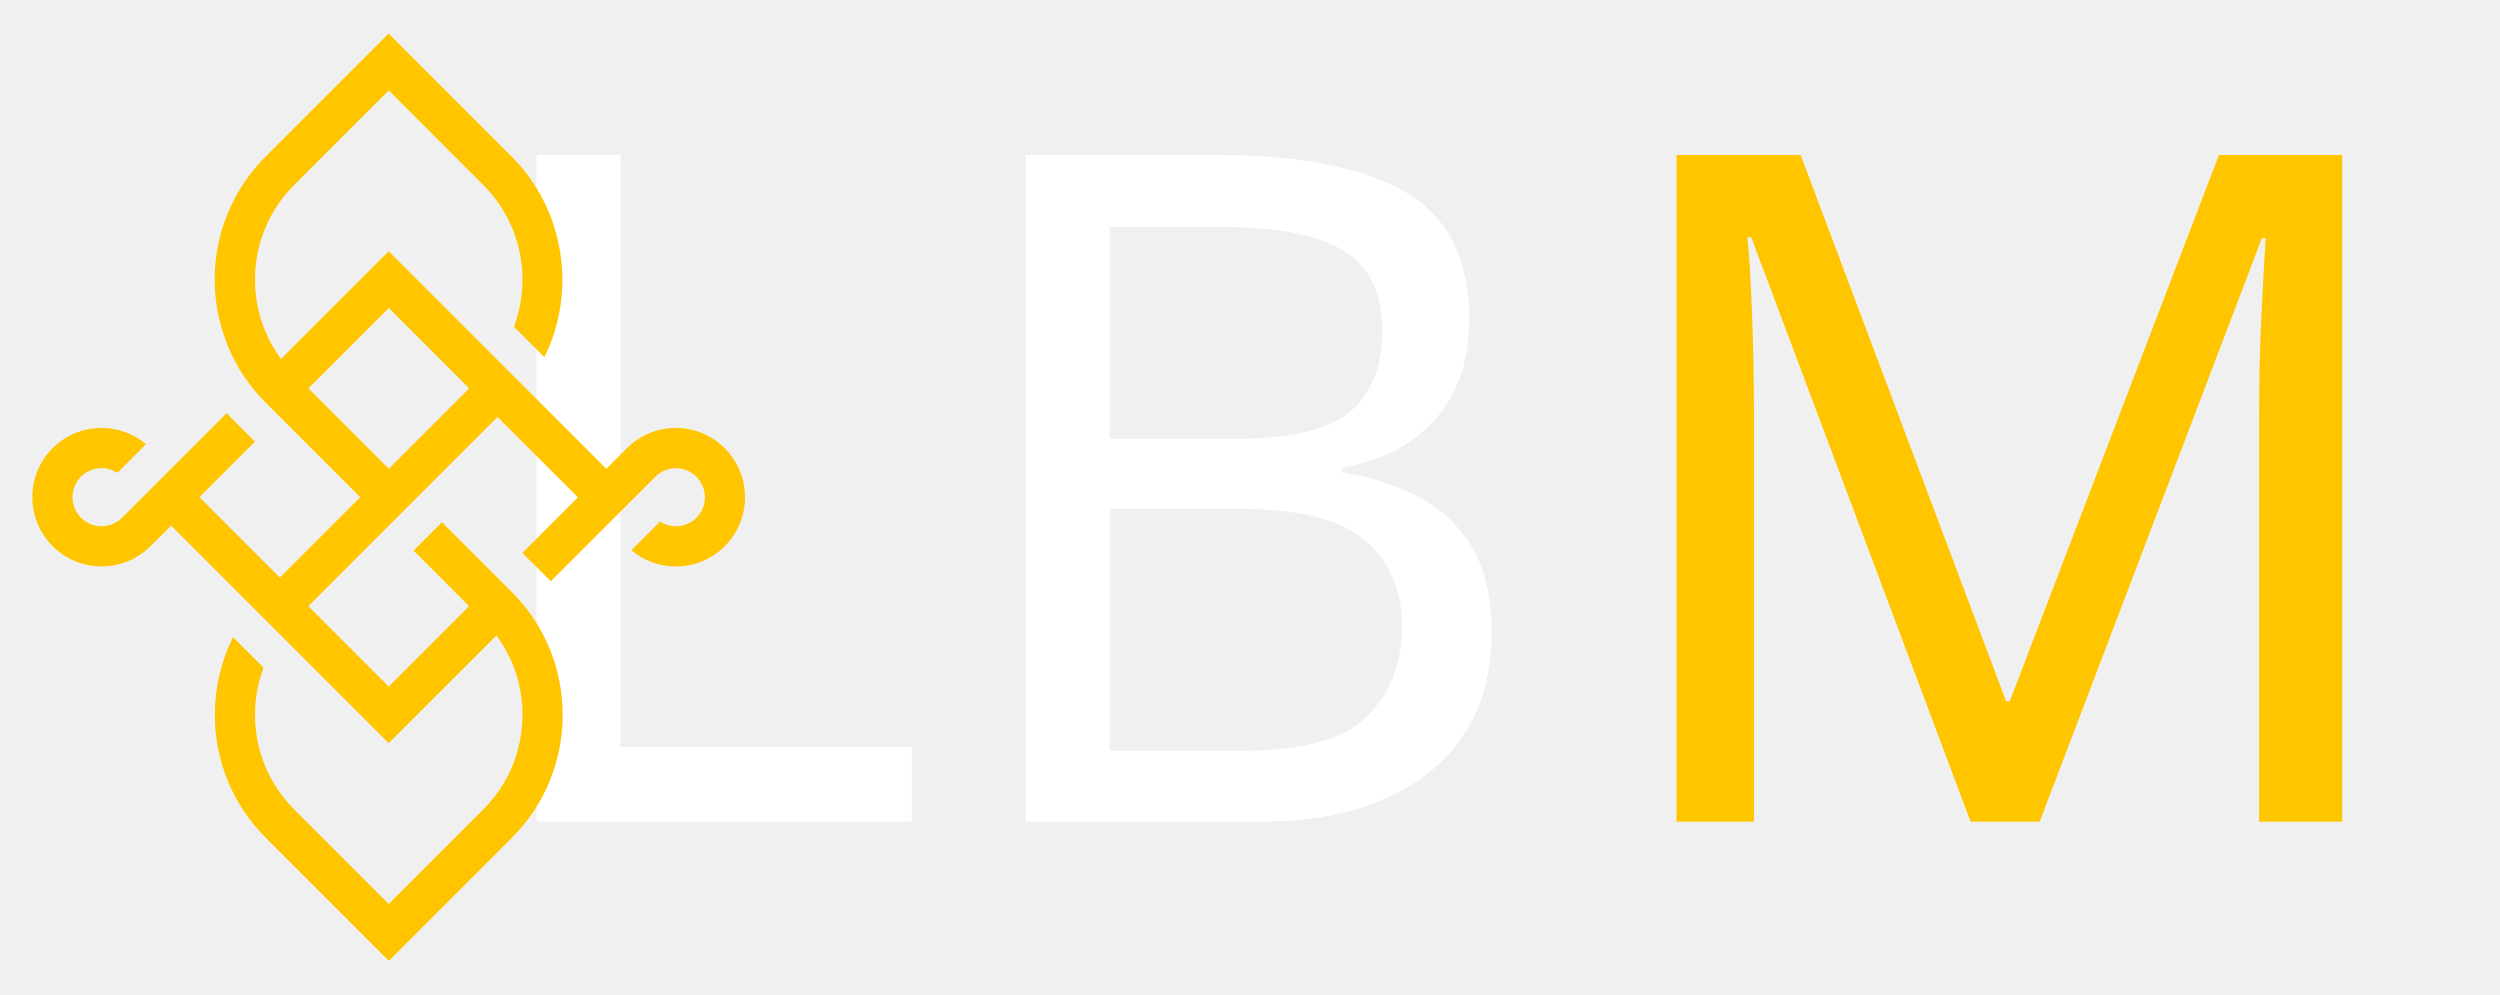
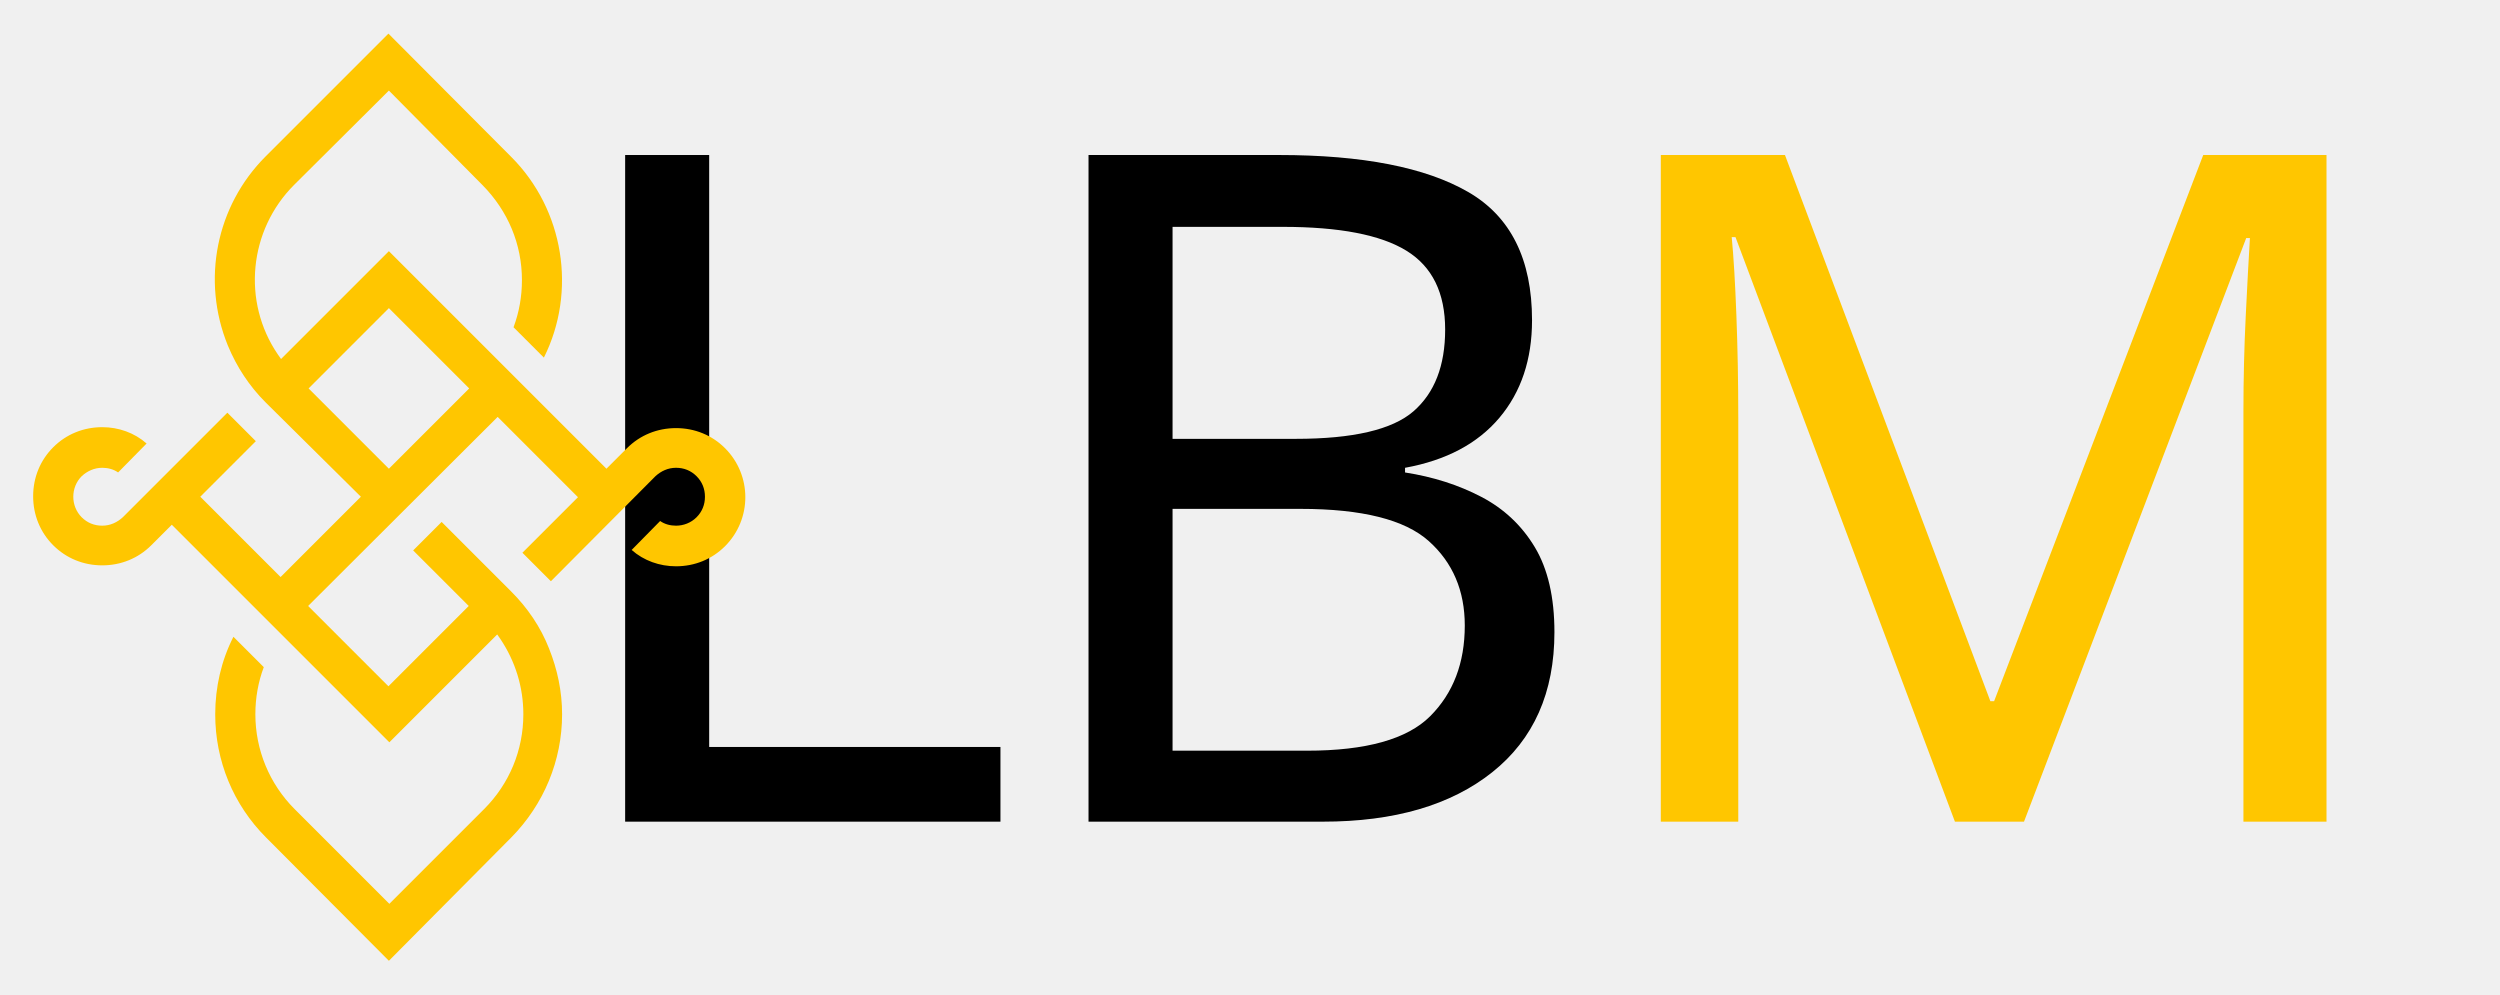
- <svg xmlns="http://www.w3.org/2000/svg" id="Layer_1" data-name="Layer 1" viewBox="0 0 535.5 213">
-   <defs>
-     <style>
-       .cls-1 {
-         stroke-width: 0px;
-       }
- 
-       .cls-1, .cls-2 {
-         fill: #ffc600;
-       }
- 
-       .cls-3 {
-         fill: #fff;
-       }
- 
-       .cls-4 {
-         font-family: MADEOuterSans-Thin, 'MADE Outer Sans';
-         font-size: 200px;
-         font-weight: 200;
-       }
-     </style>
-   </defs>
-   <text class="cls-4" transform="translate(95.5 176)">
-     <tspan class="cls-3" x="0" y="0">LB</tspan>
-     <tspan class="cls-2" x="244.2" y="0">M</tspan>
-   </text>
-   <path class="cls-1" d="M83.28,205.81l-26.35-26.35c-7.04-7.04-10.91-16.4-10.91-26.35,0-5.79,1.35-11.51,3.9-16.63l6.53,6.53c-1.21,3.23-1.83,6.62-1.83,10.1,0,7.65,2.98,14.85,8.39,20.26l20.26,20.26,20.26-20.26c5.41-5.41,8.39-12.61,8.39-20.26,0-5.77-1.7-11.32-4.91-16.05l-.65-.96-23.1,23.09-46.61-46.61-4.4,4.4c-2.8,2.8-6.52,4.34-10.49,4.34s-7.69-1.54-10.49-4.34c-2.8-2.8-4.34-6.52-4.34-10.49s1.54-7.69,4.34-10.49c2.79-2.79,6.51-4.33,10.47-4.33,3.52,0,6.87,1.22,9.54,3.47l-6.15,6.15c-1.01-.66-2.18-1.02-3.38-1.02-1.66,0-3.23.65-4.4,1.82-2.43,2.43-2.43,6.38,0,8.81,1.17,1.17,2.74,1.82,4.4,1.82s3.23-.65,4.4-1.82l22.39-22.39,6.08,6.09-11.9,11.9,17.22,17.22,17.22-17.22-20.26-20.26c-3.51-3.5-6.23-7.6-8.1-12.16-5.73-13.97-2.55-29.88,8.1-40.54l26.35-26.35,26.35,26.35c11.27,11.27,14.06,28.76,7,42.97l-6.52-6.52c1.21-3.23,1.83-6.62,1.83-10.1,0-7.65-2.98-14.85-8.39-20.26l-20.26-20.26-20.26,20.26c-9.69,9.69-11.15,24.96-3.48,36.31l.65.96,23.09-23.09,46.61,46.61,4.4-4.4c2.8-2.8,6.53-4.35,10.49-4.35s7.69,1.54,10.49,4.35c5.78,5.78,5.78,15.19,0,20.98-2.8,2.8-6.52,4.34-10.49,4.34-3.51,0-6.85-1.23-9.52-3.47l6.15-6.15c1.01.65,2.19,1.01,3.4,1.01,1.65,0,3.21-.64,4.38-1.81,1.18-1.18,1.82-2.74,1.82-4.4s-.65-3.23-1.82-4.4c-1.18-1.18-2.74-1.82-4.4-1.82s-3.23.65-4.4,1.82l-22.39,22.39-6.09-6.08,11.9-11.9-17.22-17.22-40.53,40.53,17.22,17.22,17.22-17.22-11.9-11.9,6.09-6.09,14.94,14.94c3.53,3.53,6.27,7.64,8.14,12.2,1.84,4.48,2.77,9.24,2.77,14.15,0,9.95-3.88,19.31-10.91,26.35l-26.35,26.35ZM83.28,65.97l-17.22,17.22,17.22,17.22,17.22-17.22-17.22-17.22Z" />
+ <svg xmlns="http://www.w3.org/2000/svg" version="1.1" id="Layer_1" x="0px" y="0px" viewBox="0 0 535.5 213" style="enable-background:new 0 0 535.5 213;" xml:space="preserve">
+   <style type="text/css">
+ 	.st0{font-family:'MADEOuterSans-Thin';}
+ 	.st1{font-size:200px;}
+ 	.st2{fill:#FFC600;}
+ </style>
+   <text transform="matrix(1 0 0 1 114.5 176)" class="st0 st1">L</text>
+   <text transform="matrix(1 0 0 1 336.3383 176)" class="st2 st0 st1">M</text>
+   <path class="st2" d="M83.3,205.8l-26.3-26.4c-7-7-10.9-16.4-10.9-26.4c0-5.8,1.3-11.5,3.9-16.6l6.5,6.5c-1.2,3.2-1.8,6.6-1.8,10.1  c0,7.6,3,14.9,8.4,20.3l20.3,20.3l20.3-20.3c5.4-5.4,8.4-12.6,8.4-20.3c0-5.8-1.7-11.3-4.9-16.1l-0.7-1l-23.1,23.1l-46.6-46.6  l-4.4,4.4c-2.8,2.8-6.5,4.3-10.5,4.3s-7.7-1.5-10.5-4.3c-2.8-2.8-4.3-6.5-4.3-10.5s1.5-7.7,4.3-10.5c2.8-2.8,6.5-4.3,10.5-4.3  c3.5,0,6.9,1.2,9.5,3.5l-6.1,6.2c-1-0.7-2.2-1-3.4-1c-1.7,0-3.2,0.7-4.4,1.8c-2.4,2.4-2.4,6.4,0,8.8c1.2,1.2,2.7,1.8,4.4,1.8  s3.2-0.7,4.4-1.8l22.4-22.4l6.1,6.1l-11.9,11.9l17.2,17.2l17.2-17.2L56.9,86.2c-3.5-3.5-6.2-7.6-8.1-12.2c-5.7-14-2.5-29.9,8.1-40.5  L83.2,7.2l26.3,26.4c11.3,11.3,14.1,28.8,7,43l-6.5-6.5c1.2-3.2,1.8-6.6,1.8-10.1c0-7.7-3-14.8-8.4-20.3L83.3,19.4L63,39.6  c-9.7,9.7-11.2,25-3.5,36.3l0.7,1l23.1-23.1l46.6,46.6l4.4-4.4c2.8-2.8,6.5-4.3,10.5-4.3s7.7,1.5,10.5,4.3c5.8,5.8,5.8,15.2,0,21  c-2.8,2.8-6.5,4.3-10.5,4.3c-3.5,0-6.9-1.2-9.5-3.5l6.1-6.2c1,0.7,2.2,1,3.4,1c1.6,0,3.2-0.6,4.4-1.8c1.2-1.2,1.8-2.7,1.8-4.4  s-0.6-3.2-1.8-4.4c-1.2-1.2-2.7-1.8-4.4-1.8s-3.2,0.7-4.4,1.8L118,124.5l-6.1-6.1l11.9-11.9l-17.2-17.2L66,129.8l17.2,17.2  l17.2-17.2l-11.9-11.9l6.1-6.1l14.9,14.9c3.5,3.5,6.3,7.6,8.1,12.2c1.8,4.5,2.8,9.2,2.8,14.1c0,9.9-3.9,19.3-10.9,26.4L83.3,205.8  L83.3,205.8z M83.3,66L66.1,83.2l17.2,17.2l17.2-17.2L83.3,66z" />
+   <text transform="matrix(1 0 0 1 213.7558 176)" class="st0 st1">B</text>
</svg>
